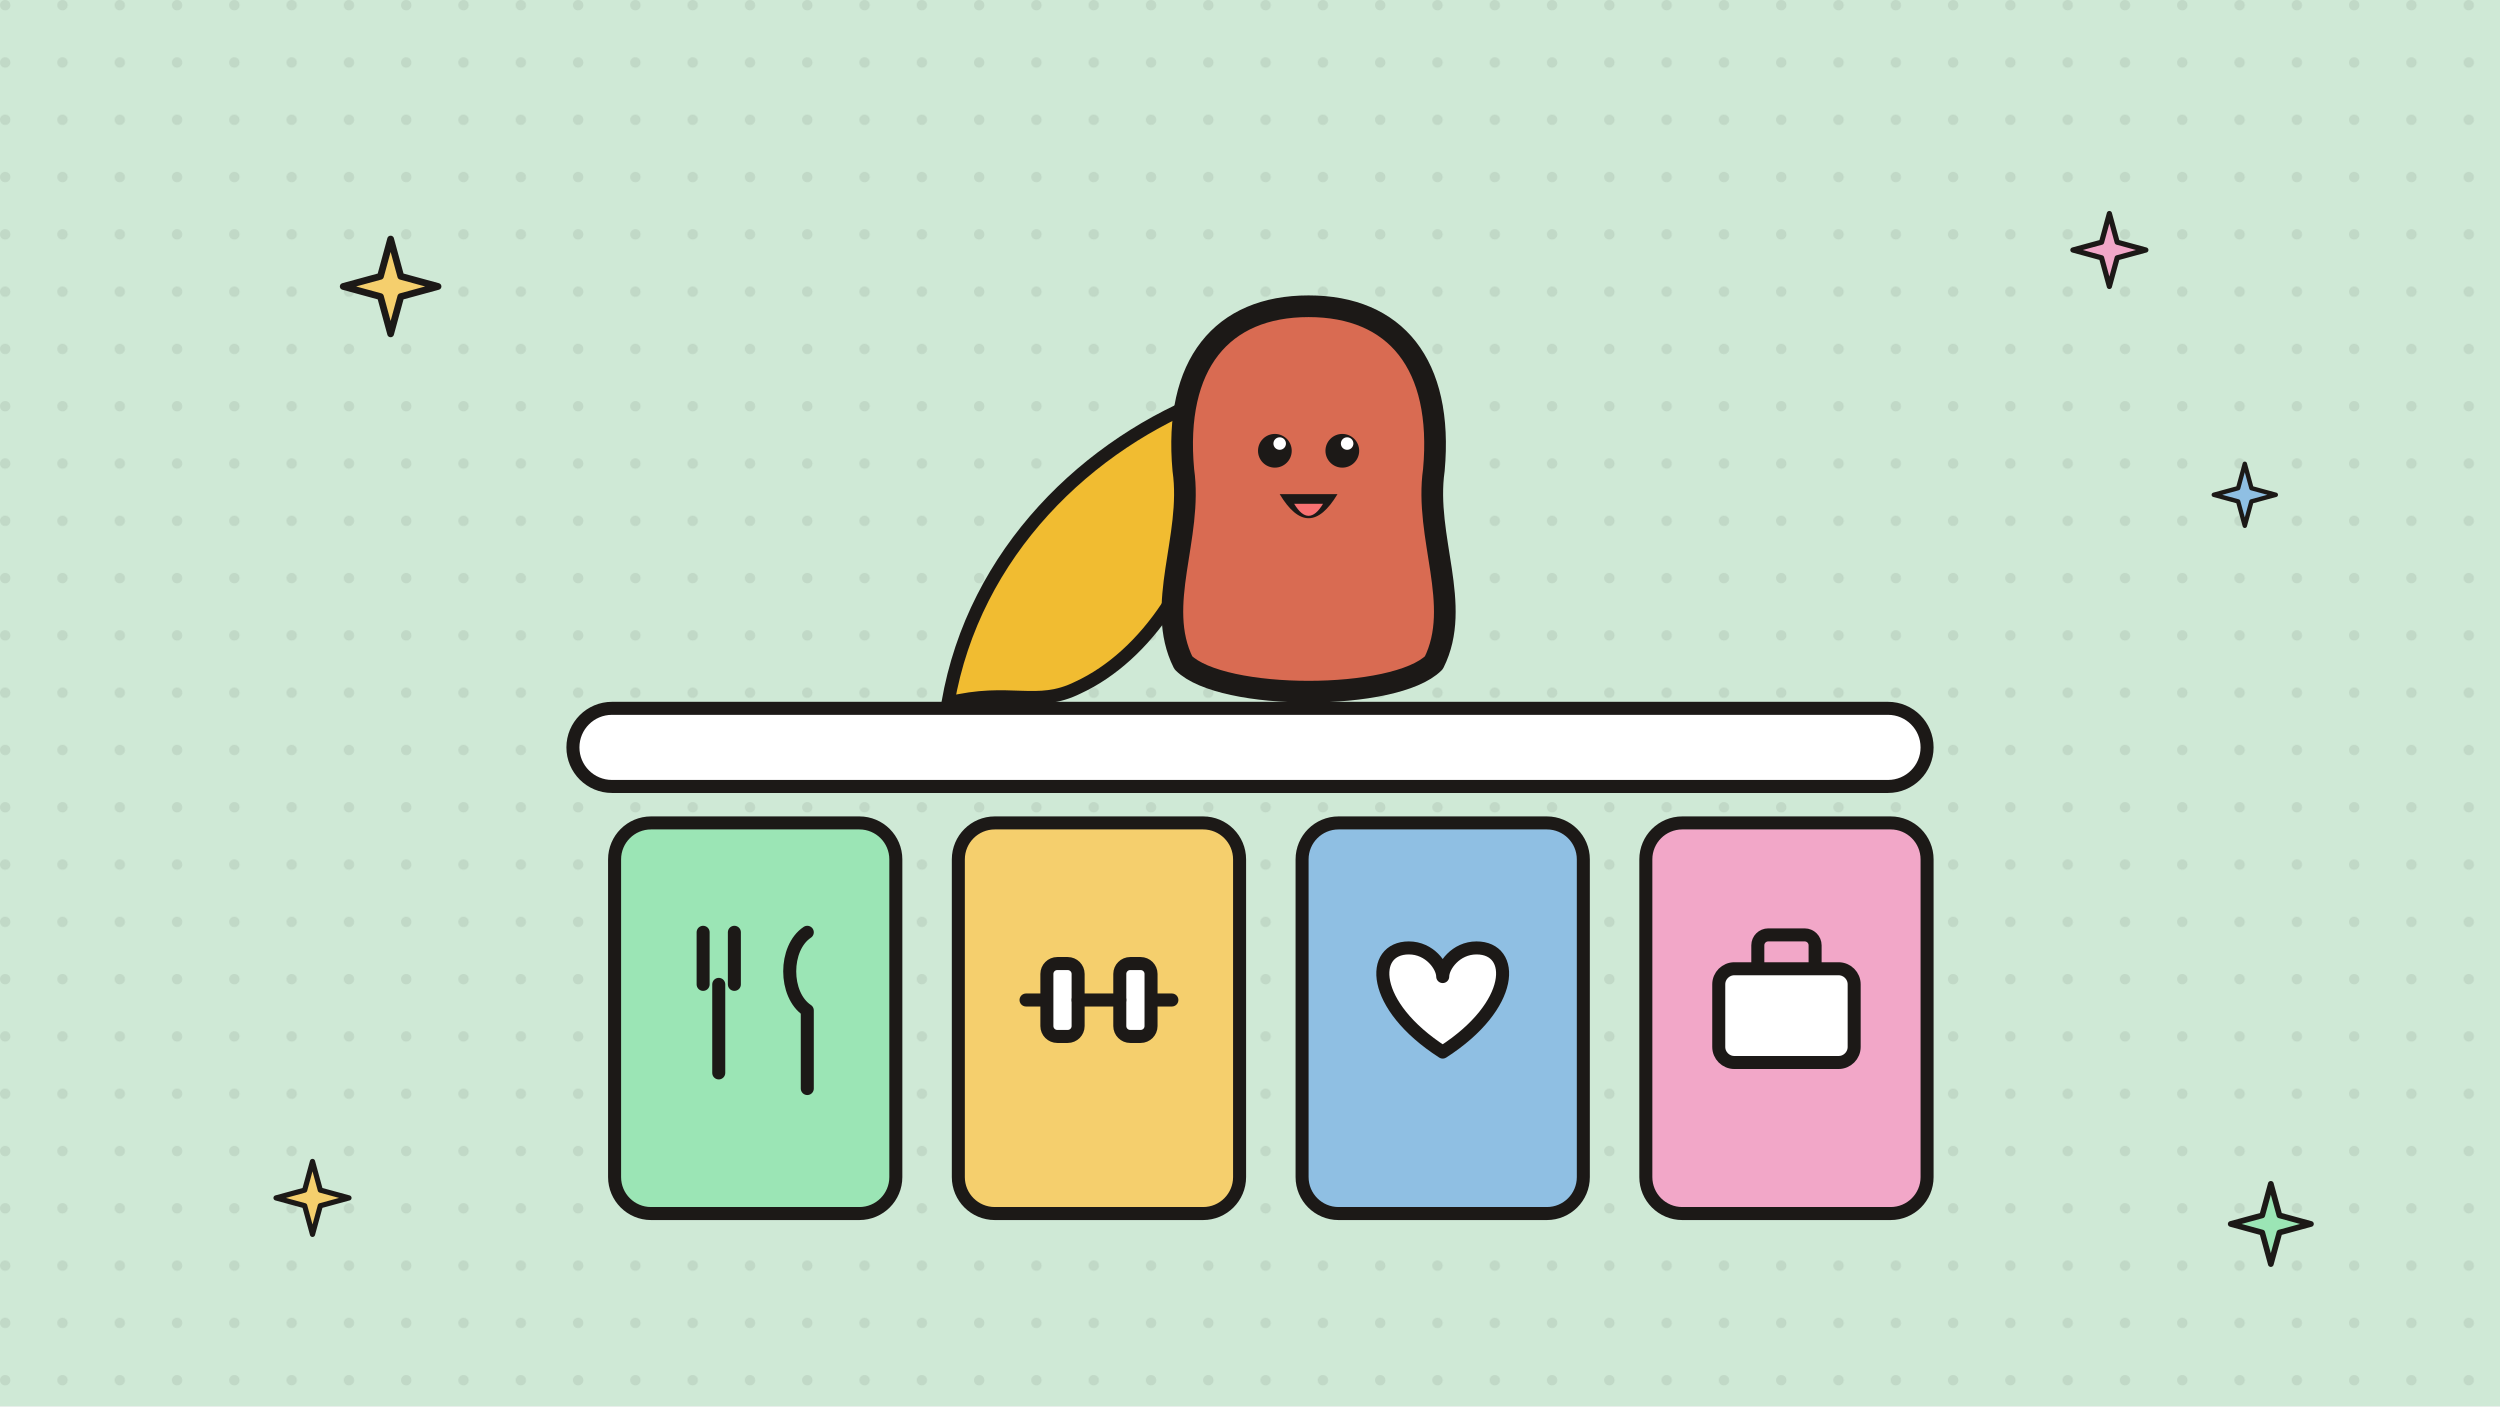
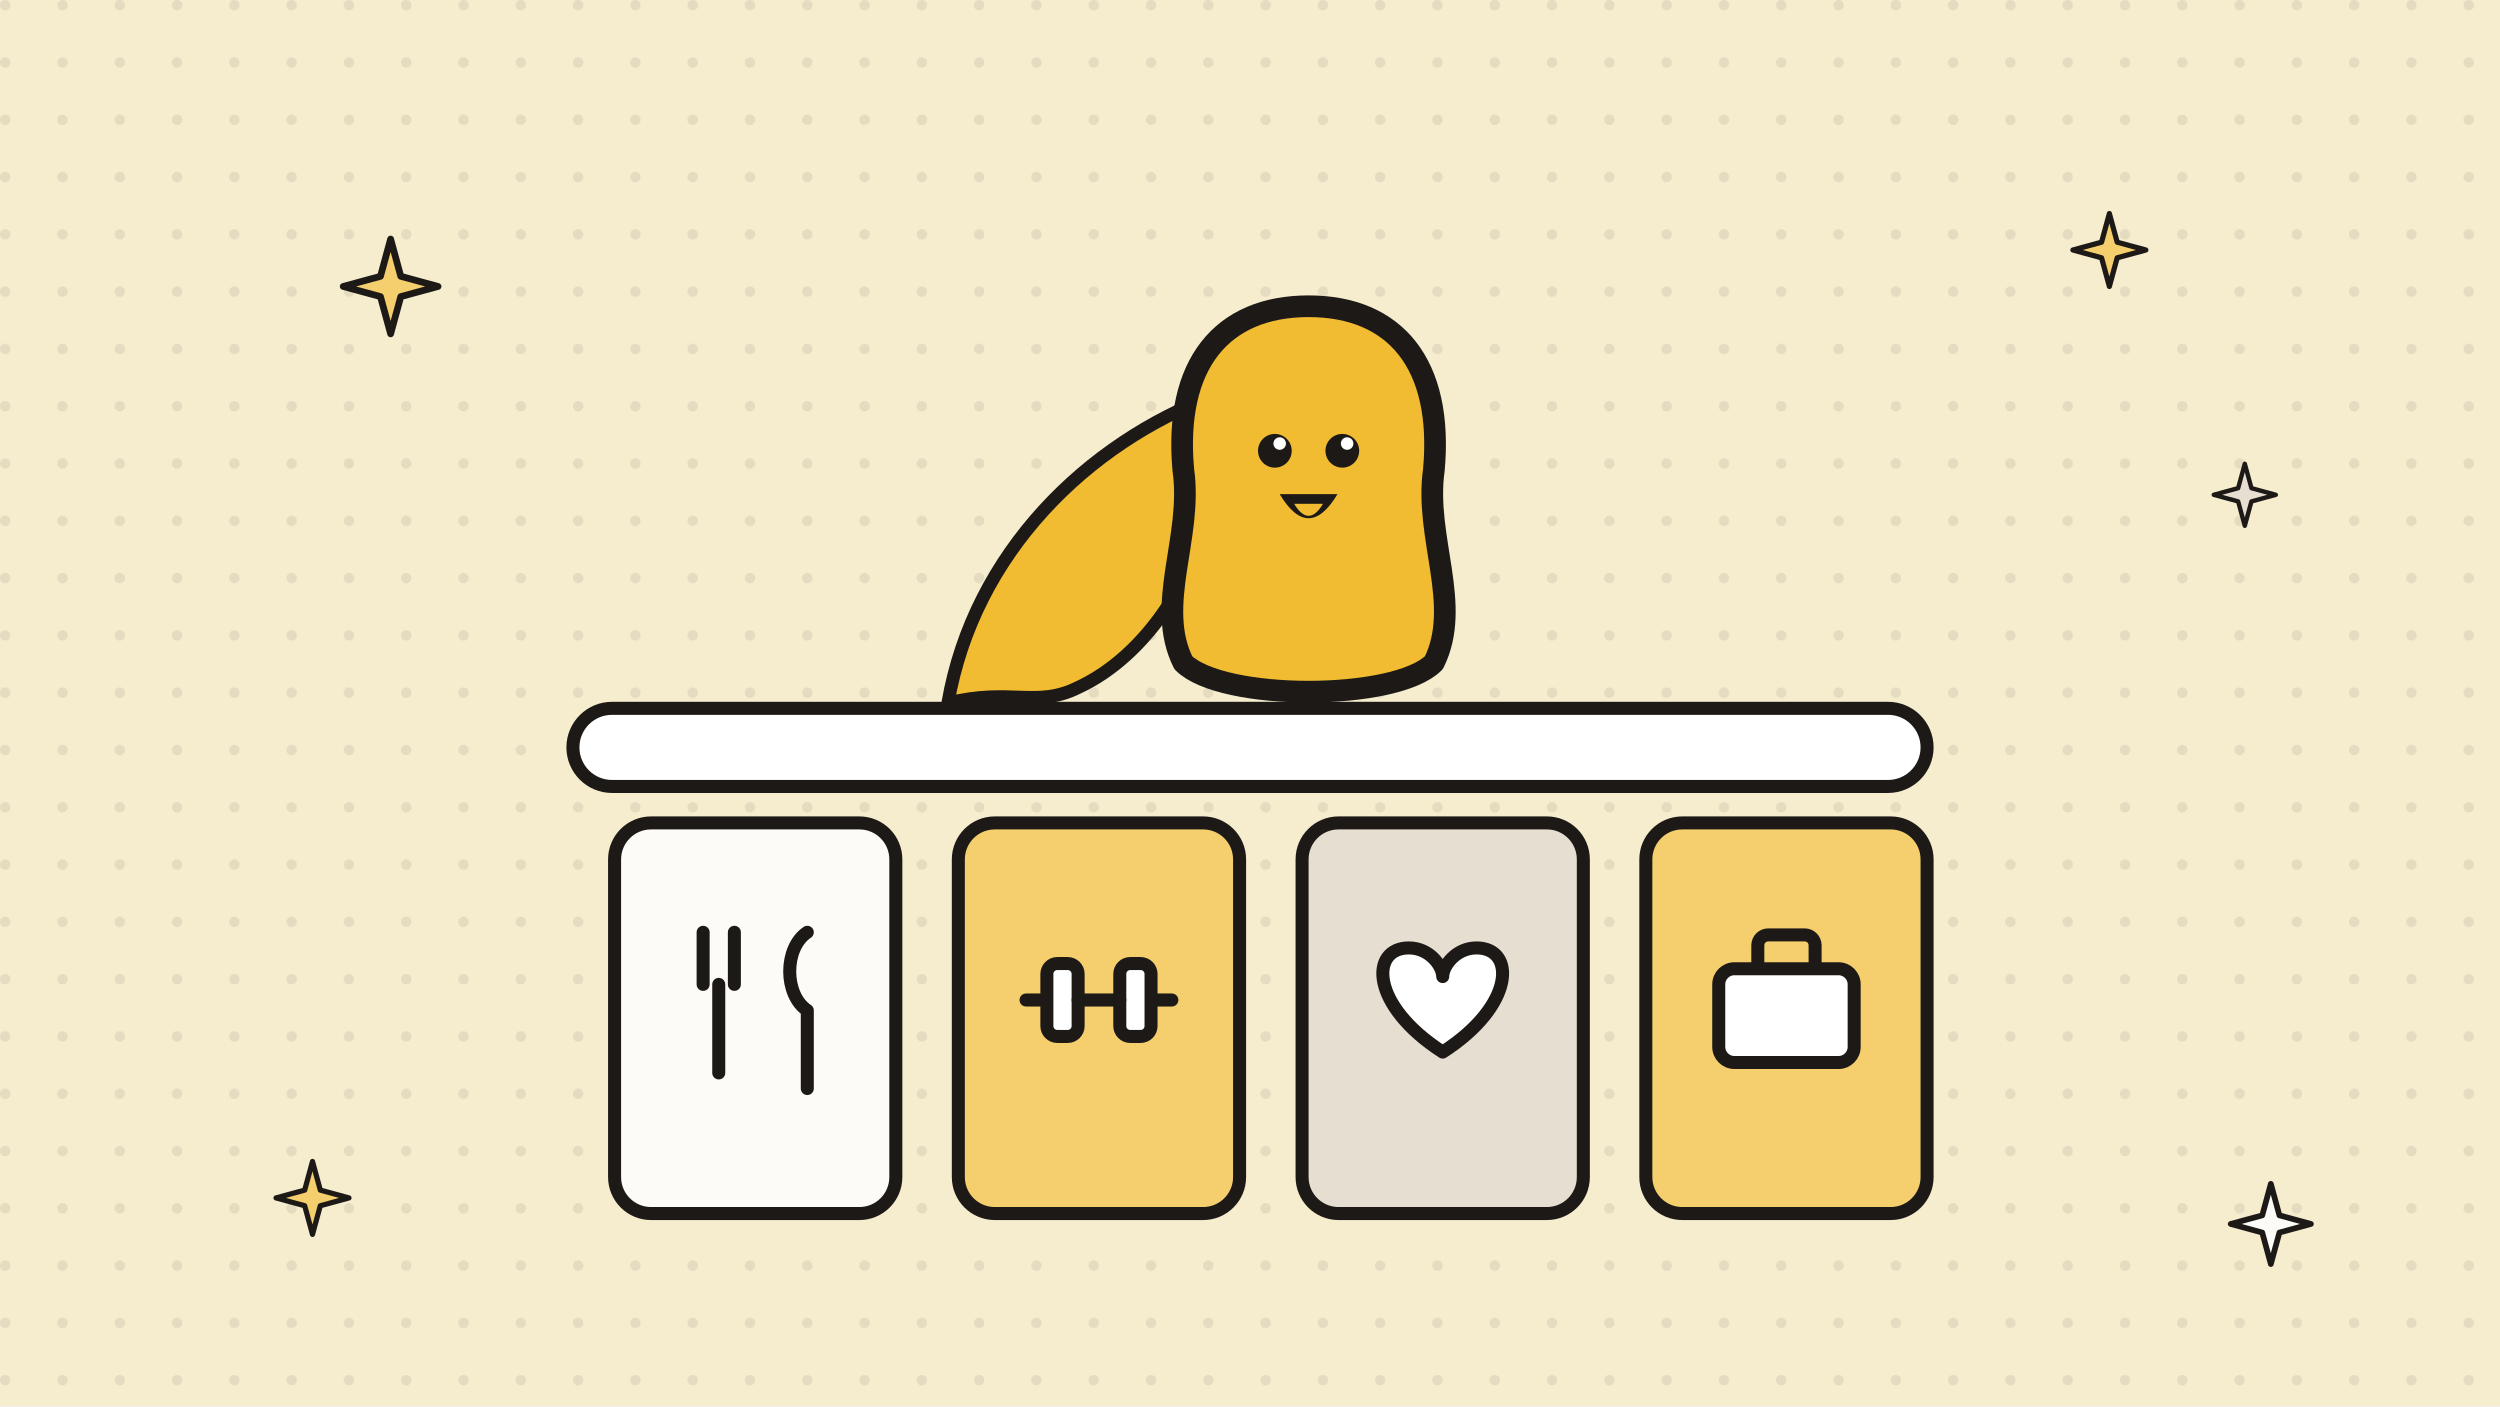
<svg xmlns="http://www.w3.org/2000/svg" viewBox="0 0 960 540" role="img" aria-label="A caped character standing on a platform held up by four support pillars marked nutrition, exercise, psychology and coaching">
  <defs>
    <pattern id="dots" width="22" height="22" patternUnits="userSpaceOnUse">
      <circle cx="2" cy="2" r="2" fill="#1c1917" opacity=".08" />
    </pattern>
  </defs>
-   <rect width="960" height="540" fill="#cfe9d6" />
+   <rect width="960" height="540" fill="#f6ecce" />
  <rect width="960" height="540" fill="url(#dots)" />
  <path transform="translate(150 110) scale(1.3)" d="M0 -14 L3 -3 L14 0 L3 3 L0 14 L-3 3 L-14 0 L-3 -3 Z" fill="#f5cf6d" stroke="#1c1917" stroke-width="2" stroke-linejoin="round" />
-   <path transform="translate(810 96) scale(1)" d="M0 -14 L3 -3 L14 0 L3 3 L0 14 L-3 3 L-14 0 L-3 -3 Z" fill="#f2a7c8" stroke="#1c1917" stroke-width="2" stroke-linejoin="round" />
-   <path transform="translate(862 190) scale(0.85)" d="M0 -14 L3 -3 L14 0 L3 3 L0 14 L-3 3 L-14 0 L-3 -3 Z" fill="#8fbfe3" stroke="#1c1917" stroke-width="2" stroke-linejoin="round" />
+   <path transform="translate(810 96) scale(1)" d="M0 -14 L3 -3 L14 0 L3 3 L0 14 L-3 3 L-14 0 L-3 -3 Z" fill="#f5cf6d" stroke="#1c1917" stroke-width="2" stroke-linejoin="round" />
+   <path transform="translate(862 190) scale(0.85)" d="M0 -14 L3 -3 L14 0 L3 3 L0 14 L-3 3 L-14 0 L-3 -3 Z" fill="#e6dfd1" stroke="#1c1917" stroke-width="2" stroke-linejoin="round" />
  <path d="M466 152 C418 170, 374 212, 364 270 C388 264, 398 272, 414 264 C440 252, 462 220, 466 184 Z" fill="#f1bc31" stroke="#1c1917" stroke-width="5" stroke-linejoin="round" />
  <g transform="translate(410.0 88.0) scale(1.85)">
-     <path d="M50 16 C68 16, 78 28, 76 50 C74 64, 82 78, 76 90 C68 98, 32 98, 24 90 C18 78, 26 64, 24 50 C22 28, 32 16, 50 16 Z" fill="#d96b52" stroke="#1c1917" stroke-width="4.5" stroke-linejoin="round" />
+     <path d="M50 16 C68 16, 78 28, 76 50 C74 64, 82 78, 76 90 C68 98, 32 98, 24 90 C18 78, 26 64, 24 50 C22 28, 32 16, 50 16 Z" fill="#f1bc31" stroke="#1c1917" stroke-width="4.5" stroke-linejoin="round" />
    <circle cx="43" cy="46" r="3.5" fill="#1c1917" />
    <circle cx="57" cy="46" r="3.5" fill="#1c1917" />
    <circle cx="44" cy="44.5" r="1.3" fill="#fff" />
    <circle cx="58" cy="44.5" r="1.3" fill="#fff" />
    <path d="M44 55 Q50 65 56 55 Z" fill="#1c1917" />
-     <path d="M47 57 Q50 62 53 57 Z" fill="#f87171" />
+     <path d="M47 57 Q50 62 53 57 Z" fill="#f1bc31" />
  </g>
  <rect x="220" y="272" width="520" height="30" rx="15" fill="#fff" stroke="#1c1917" stroke-width="5" />
  <g stroke="#1c1917" stroke-width="5" stroke-linejoin="round">
-     <rect x="236" y="316" width="108" height="150" rx="14" fill="#9be5b5" />
+     <rect x="236" y="316" width="108" height="150" rx="14" fill="#fdfbf7" />
    <rect x="368" y="316" width="108" height="150" rx="14" fill="#f5cf6d" />
-     <rect x="500" y="316" width="108" height="150" rx="14" fill="#8fbfe3" />
-     <rect x="632" y="316" width="108" height="150" rx="14" fill="#f2a7c8" />
+     <rect x="500" y="316" width="108" height="150" rx="14" fill="#e6dfd1" />
+     <rect x="632" y="316" width="108" height="150" rx="14" fill="#f5cf6d" />
  </g>
  <g transform="translate(290 384)" stroke="#1c1917" stroke-width="5" stroke-linecap="round" stroke-linejoin="round" fill="none">
    <path d="M-20 -26 v20 M-8 -26 v20 M-14 -6 v34" />
    <path d="M20 -26 c-9 6 -9 24 0 30 v30" />
  </g>
  <g transform="translate(422 384)" stroke="#1c1917" stroke-width="5" stroke-linecap="round" fill="none">
    <path d="M-28 0 h8 M20 0 h8" />
    <rect x="-20" y="-14" width="12" height="28" rx="4" fill="#fff" />
    <rect x="8" y="-14" width="12" height="28" rx="4" fill="#fff" />
    <path d="M-8 0 h16" />
  </g>
  <path transform="translate(554 384)" d="M0 20 C-28 2, -28 -20, -13 -20 C-5 -20, 0 -13, 0 -9 C0 -13, 5 -20, 13 -20 C28 -20, 28 2, 0 20 Z" fill="#fff" stroke="#1c1917" stroke-width="5" stroke-linejoin="round" />
  <g transform="translate(686 384)">
    <rect x="-26" y="-12" width="52" height="36" rx="6" fill="#fff" stroke="#1c1917" stroke-width="5" />
    <path d="M-11 -12 v-9 a4 4 0 0 1 4 -4 h14 a4 4 0 0 1 4 4 v9" fill="none" stroke="#1c1917" stroke-width="5" stroke-linejoin="round" />
  </g>
  <path transform="translate(120 460) scale(1)" d="M0 -14 L3 -3 L14 0 L3 3 L0 14 L-3 3 L-14 0 L-3 -3 Z" fill="#f5cf6d" stroke="#1c1917" stroke-width="2" stroke-linejoin="round" />
-   <path transform="translate(872 470) scale(1.1)" d="M0 -14 L3 -3 L14 0 L3 3 L0 14 L-3 3 L-14 0 L-3 -3 Z" fill="#9be5b5" stroke="#1c1917" stroke-width="2" stroke-linejoin="round" />
+   <path transform="translate(872 470) scale(1.1)" d="M0 -14 L3 -3 L14 0 L3 3 L0 14 L-3 3 L-14 0 L-3 -3 Z" fill="#fdfbf7" stroke="#1c1917" stroke-width="2" stroke-linejoin="round" />
</svg>
